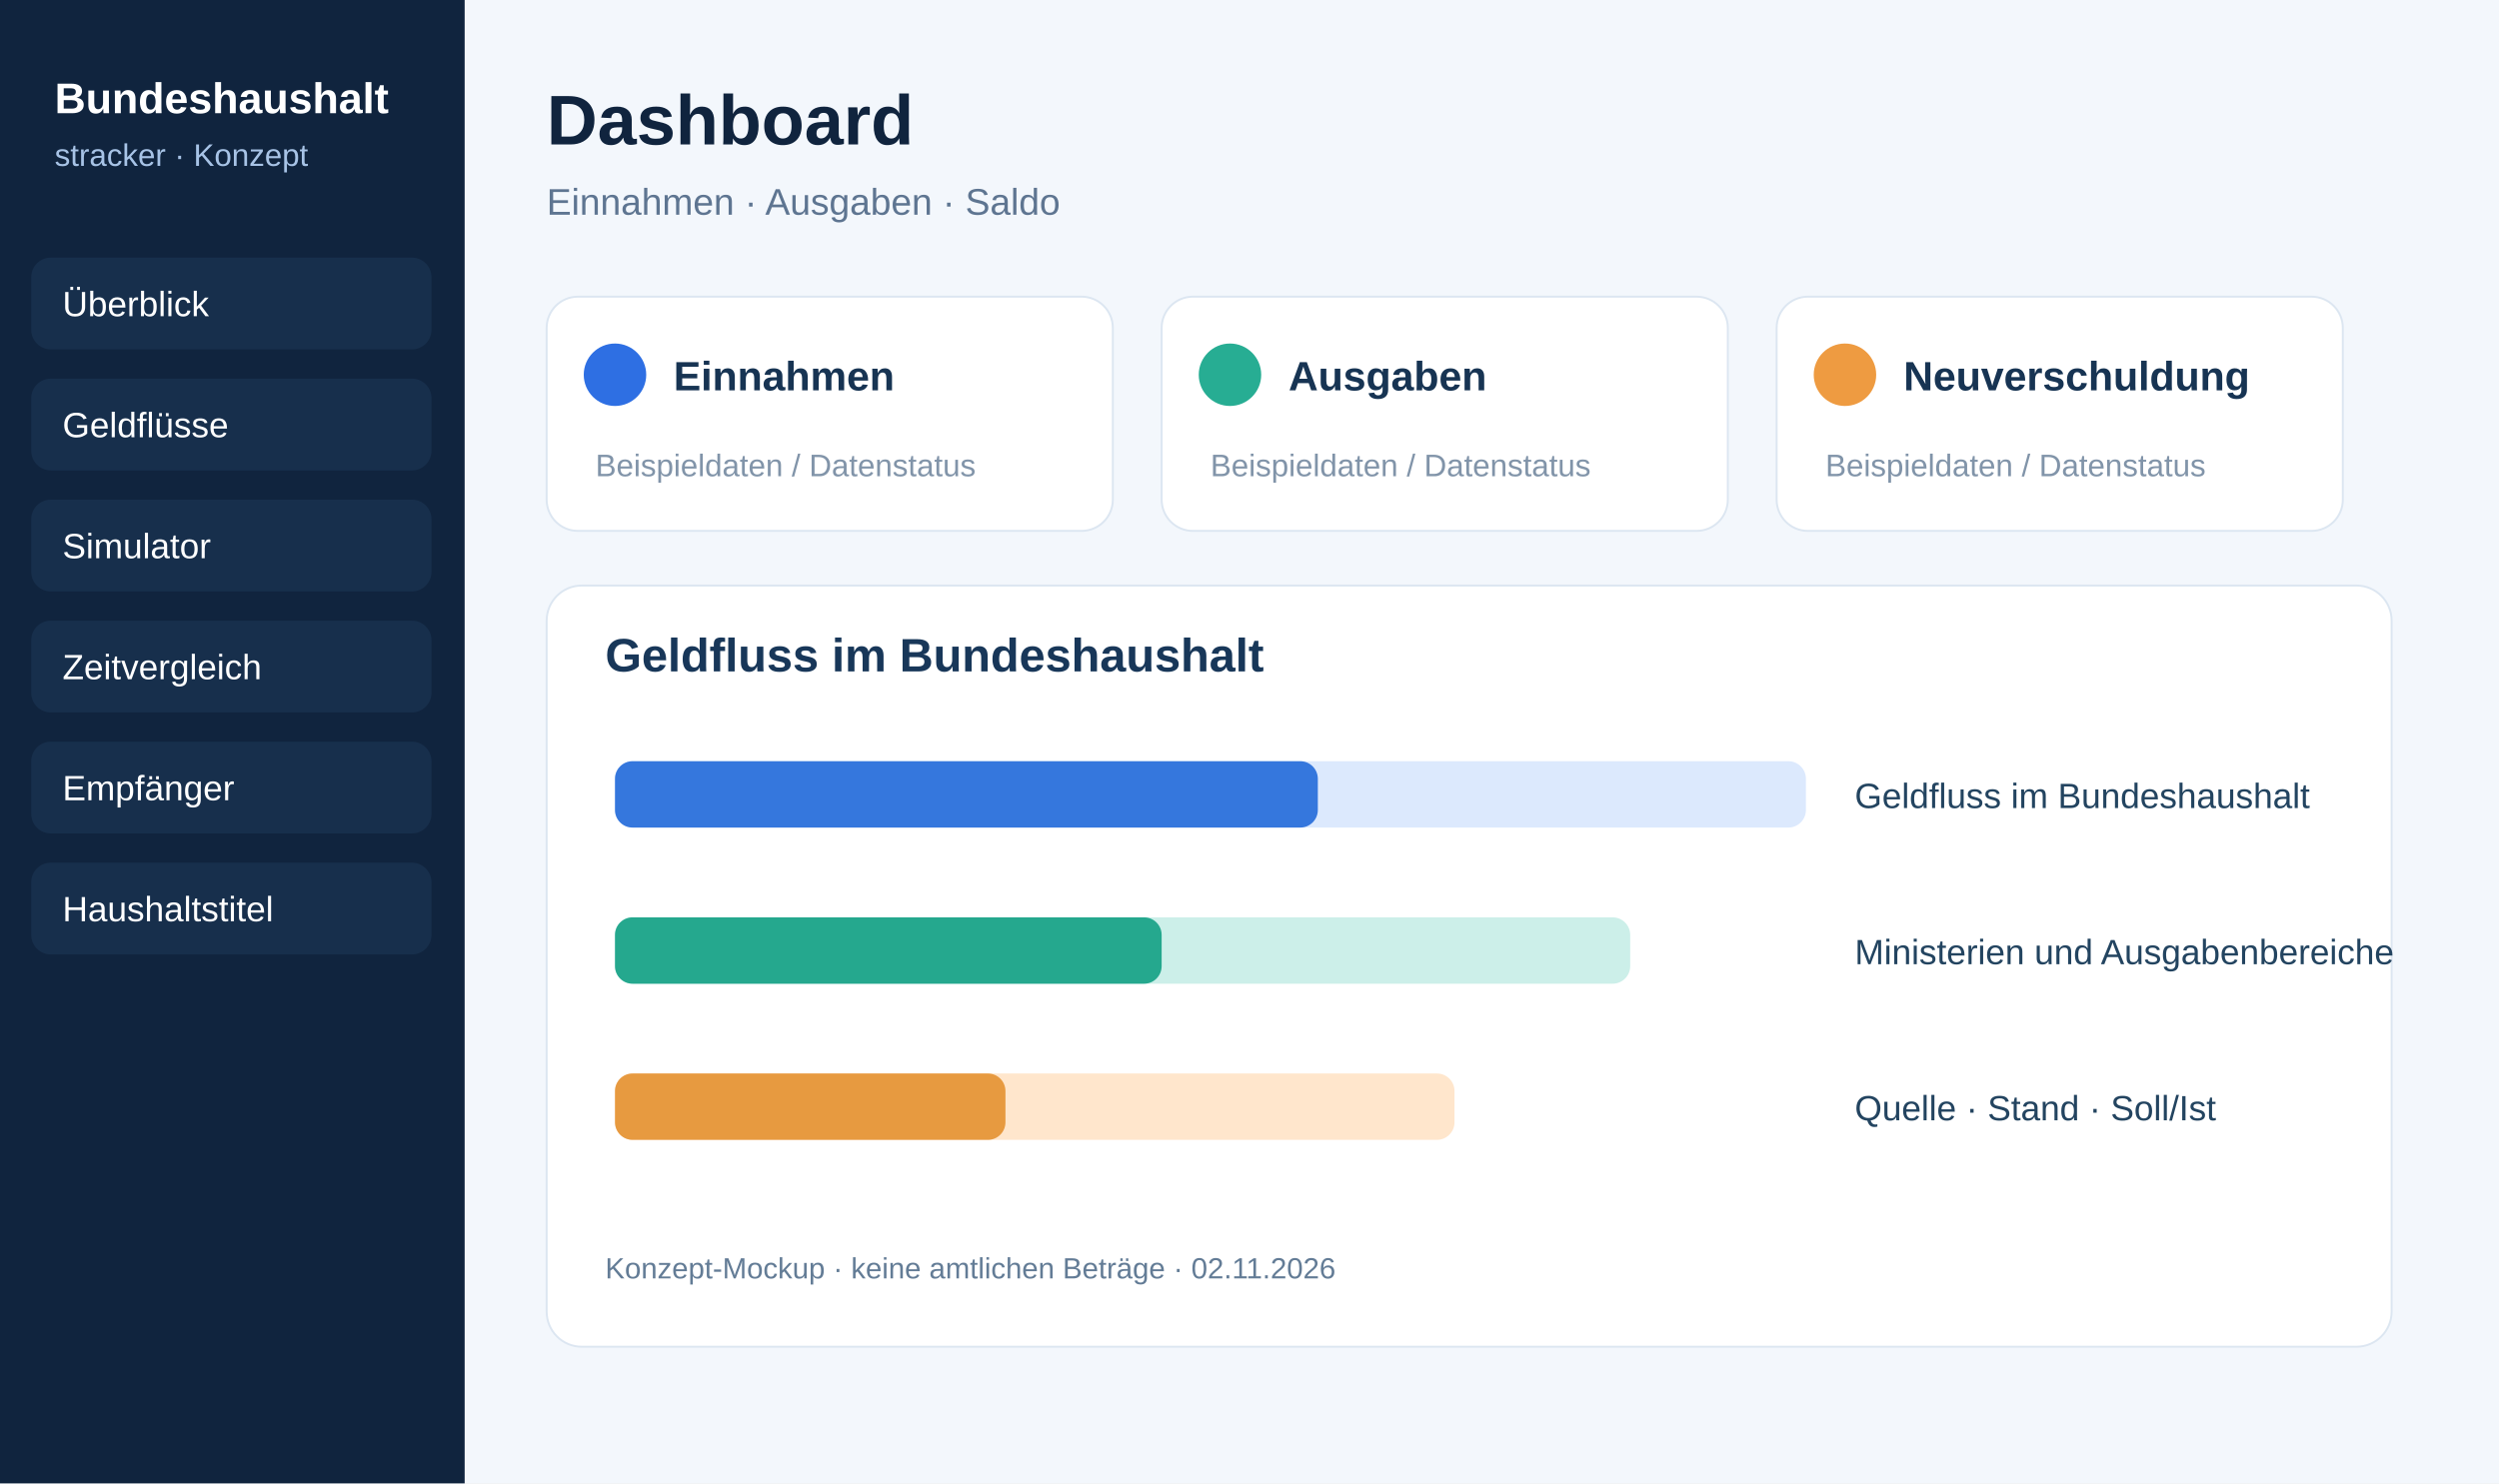
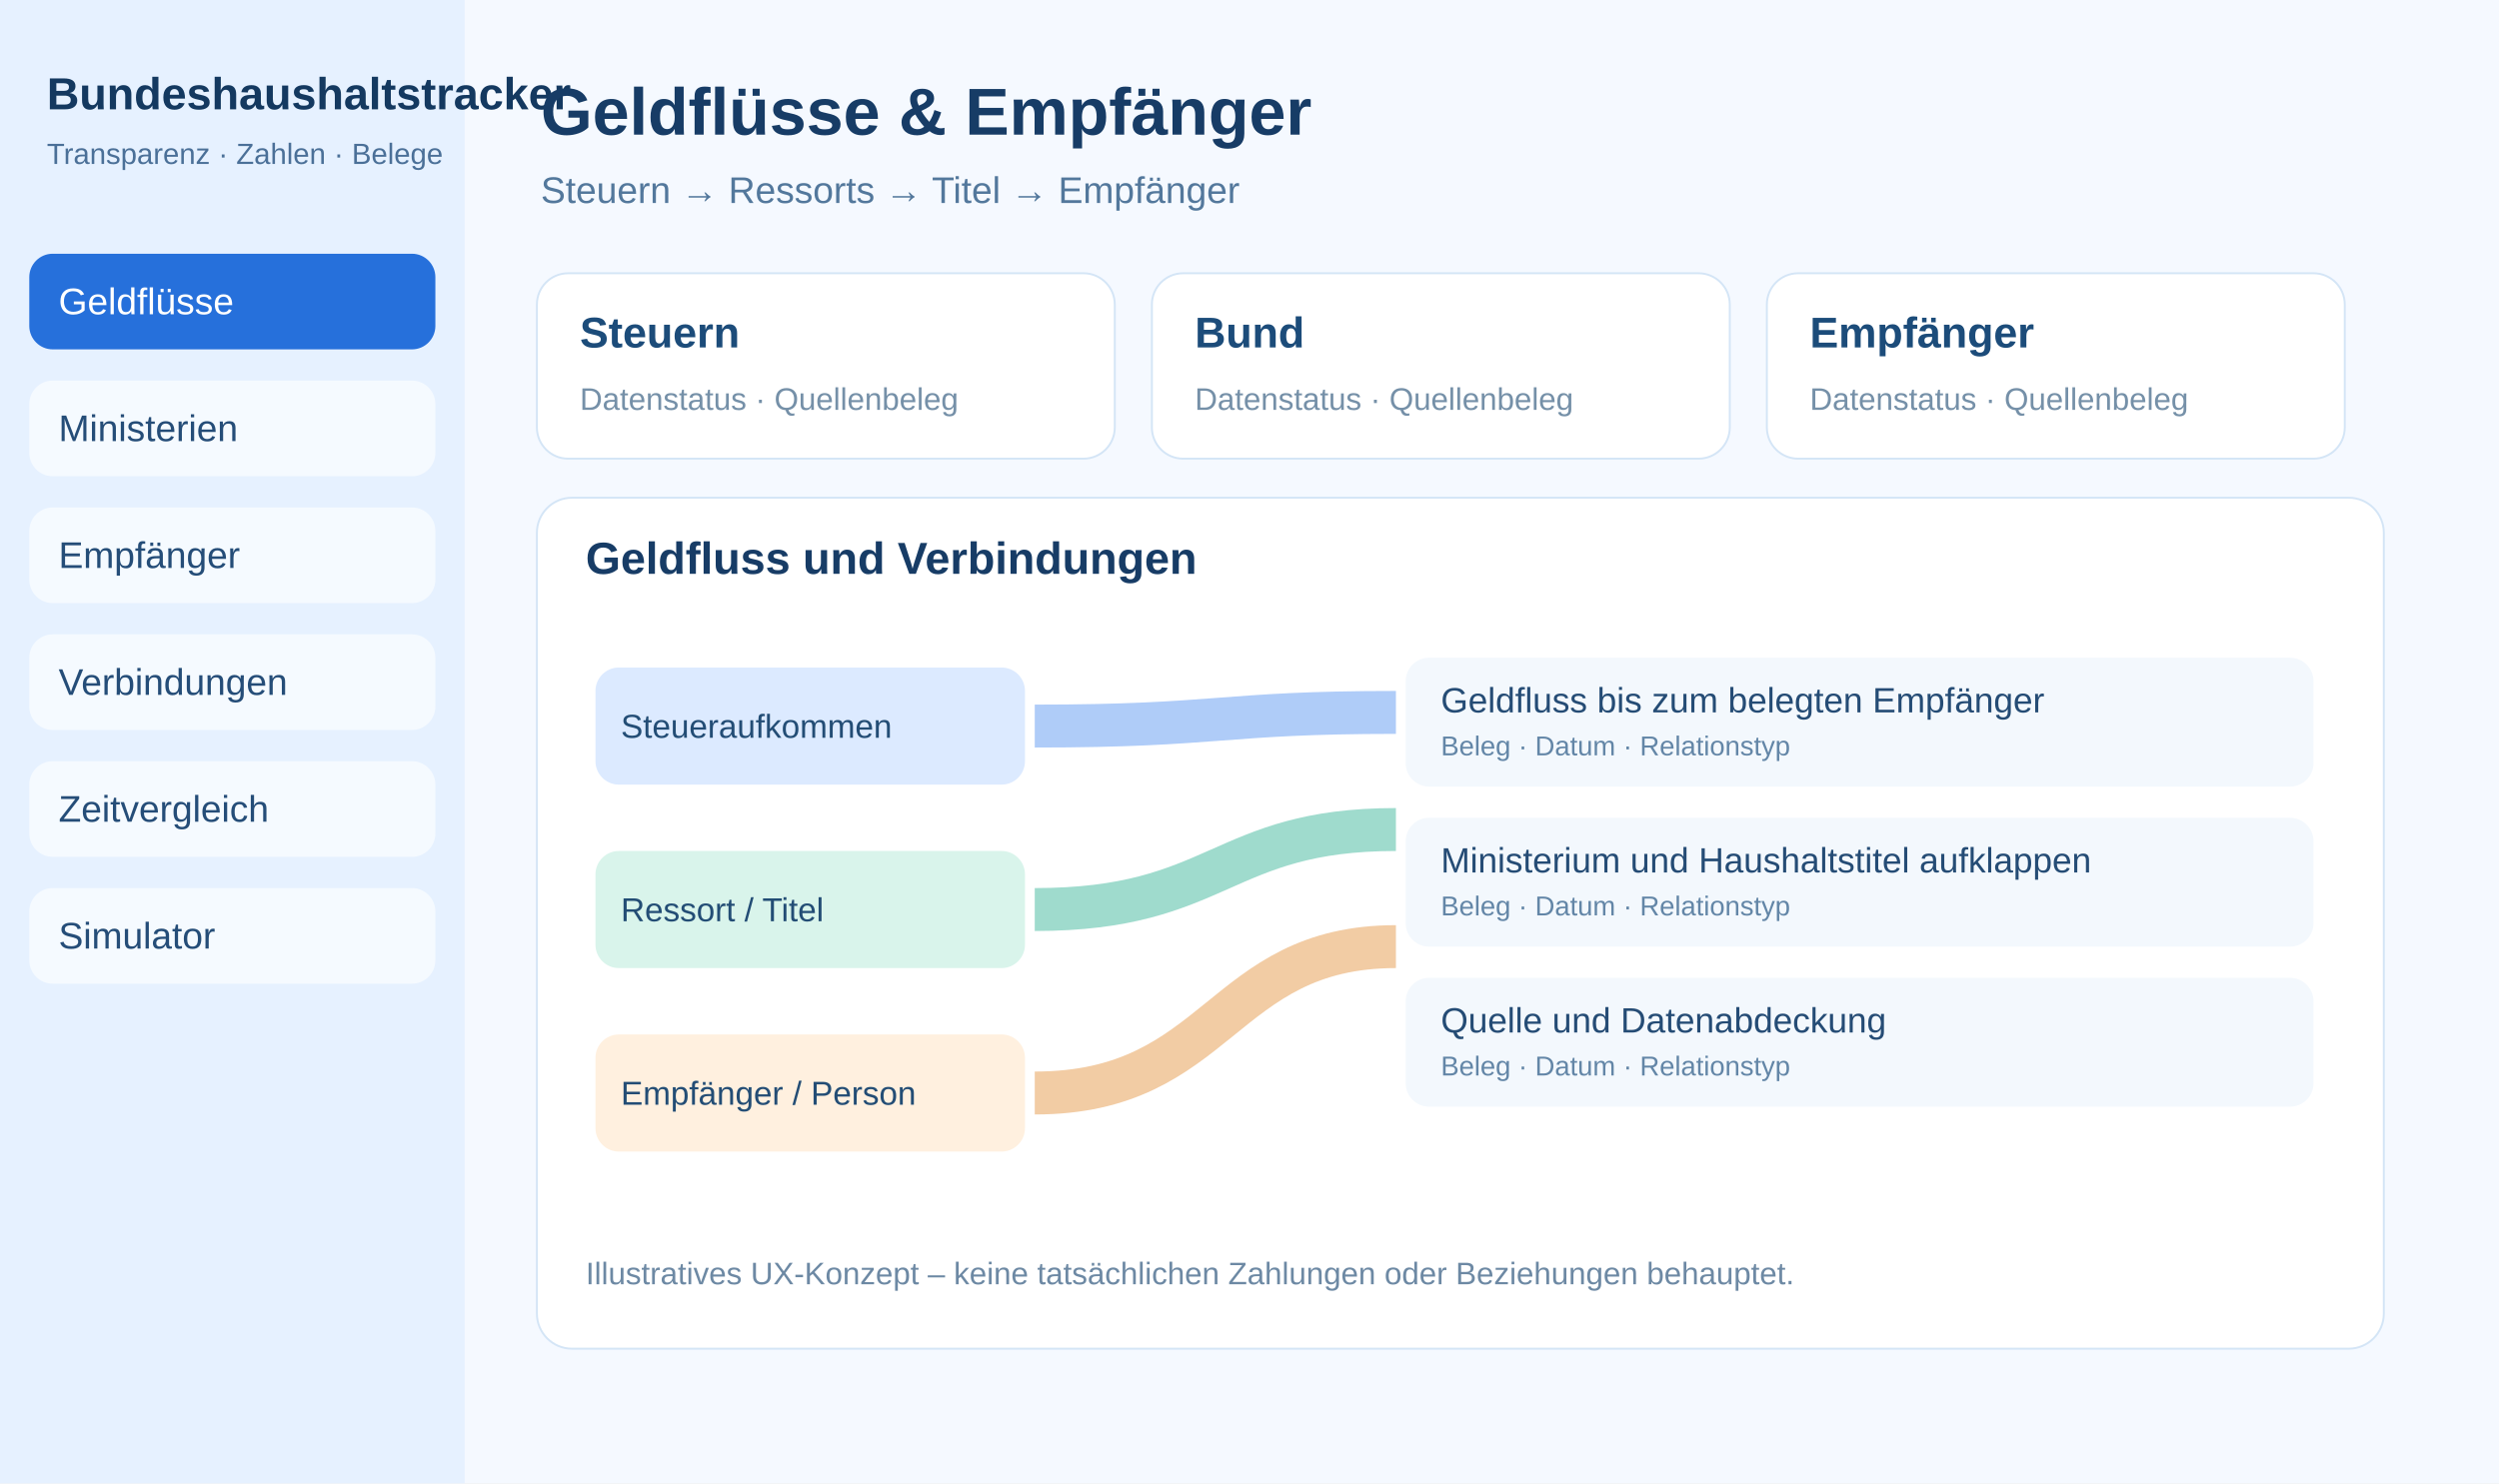
- <svg xmlns="http://www.w3.org/2000/svg" viewBox="0 0 1280 760" role="img" aria-label="Dashboard Designmockup">
-   <rect width="1280" height="760" fill="#f3f7fc" />
-   <rect width="238" height="760" fill="#10243e" />
-   <text x="28" y="58" font-size="22" fill="white" font-family="Arial" font-weight="bold">Bundeshaushalt</text>
-   <text x="28" y="85" font-size="16" fill="#a7c3e6" font-family="Arial">stracker · Konzept</text>
-   <rect x="16" y="132" width="205" height="47" rx="10" fill="#172f4c" />
-   <text x="32" y="162" fill="#fff" font-size="18" font-family="Arial">Überblick</text>
-   <rect x="16" y="194" width="205" height="47" rx="10" fill="#172f4c" />
-   <text x="32" y="224" fill="#fff" font-size="18" font-family="Arial">Geldflüsse</text>
-   <rect x="16" y="256" width="205" height="47" rx="10" fill="#172f4c" />
-   <text x="32" y="286" fill="#fff" font-size="18" font-family="Arial">Simulator</text>
-   <rect x="16" y="318" width="205" height="47" rx="10" fill="#172f4c" />
-   <text x="32" y="348" fill="#fff" font-size="18" font-family="Arial">Zeitvergleich</text>
-   <rect x="16" y="380" width="205" height="47" rx="10" fill="#172f4c" />
-   <text x="32" y="410" fill="#fff" font-size="18" font-family="Arial">Empfänger</text>
-   <rect x="16" y="442" width="205" height="47" rx="10" fill="#172f4c" />
-   <text x="32" y="472" fill="#fff" font-size="18" font-family="Arial">Haushaltstitel</text>
-   <text x="280" y="74" font-size="36" font-family="Arial" font-weight="bold" fill="#10243e">Dashboard</text>
-   <text x="280" y="110" font-size="19" font-family="Arial" fill="#5e7591">Einnahmen · Ausgaben · Saldo</text>
-   <rect x="280" y="152" width="290" height="120" rx="16" fill="white" stroke="#dce6f1" />
-   <circle cx="315" cy="192" r="16" fill="#2e6fe3" />
-   <text x="345" y="200" font-size="21" font-family="Arial" fill="#173453" font-weight="bold">Einnahmen</text>
-   <text x="305" y="244" font-size="16" font-family="Arial" fill="#8194a9">Beispieldaten / Datenstatus</text>
-   <rect x="595" y="152" width="290" height="120" rx="16" fill="white" stroke="#dce6f1" />
-   <circle cx="630" cy="192" r="16" fill="#27ad93" />
-   <text x="660" y="200" font-size="21" font-family="Arial" fill="#173453" font-weight="bold">Ausgaben</text>
-   <text x="620" y="244" font-size="16" font-family="Arial" fill="#8194a9">Beispieldaten / Datenstatus</text>
-   <rect x="910" y="152" width="290" height="120" rx="16" fill="white" stroke="#dce6f1" />
-   <circle cx="945" cy="192" r="16" fill="#ee9b41" />
-   <text x="975" y="200" font-size="21" font-family="Arial" fill="#173453" font-weight="bold">Neuverschuldung</text>
-   <text x="935" y="244" font-size="16" font-family="Arial" fill="#8194a9">Beispieldaten / Datenstatus</text>
-   <rect x="280" y="300" width="945" height="390" rx="18" fill="white" stroke="#dce6f1" />
-   <text x="310" y="344" font-size="24" font-family="Arial" font-weight="bold" fill="#183759">Geldfluss im Bundeshaushalt</text>
-   <rect x="315" y="390" width="610" height="34" rx="9" fill="#dce9fd" />
-   <rect x="315" y="390" width="360" height="34" rx="9" fill="#3577dd" />
-   <text x="950" y="414" font-size="18" font-family="Arial" fill="#234460">Geldfluss im Bundeshaushalt</text>
-   <rect x="315" y="470" width="520" height="34" rx="9" fill="#ccefe9" />
-   <rect x="315" y="470" width="280" height="34" rx="9" fill="#25a88e" />
-   <text x="950" y="494" font-size="18" font-family="Arial" fill="#234460">Ministerien und Ausgabenbereiche</text>
-   <rect x="315" y="550" width="430" height="34" rx="9" fill="#ffe6cc" />
-   <rect x="315" y="550" width="200" height="34" rx="9" fill="#e79a40" />
-   <text x="950" y="574" font-size="18" font-family="Arial" fill="#234460">Quelle · Stand · Soll/Ist</text>
-   <text x="310" y="655" font-size="15" font-family="Arial" fill="#637c96">Konzept-Mockup · keine amtlichen Beträge · 02.11.2026</text>
+ <svg xmlns="http://www.w3.org/2000/svg" viewBox="0 0 1280 760">
+   <rect width="1280" height="760" fill="#f5f9ff" />
+   <rect width="238" height="760" fill="#e6f1ff" />
+   <text x="24" y="56" font-size="23" font-family="Arial" font-weight="bold" fill="#143960">Bundeshaushaltstracker</text>
+   <text x="24" y="84" font-size="15" font-family="Arial" fill="#4b7098">Transparenz · Zahlen · Belege</text>
+   <rect x="15" y="130" width="208" height="49" rx="12" fill="#2670db" />
+   <text x="30" y="161" fill="white" font-size="19" font-family="Arial">Geldflüsse</text>
+   <rect x="15" y="195" width="208" height="49" rx="12" fill="#f5faff" />
+   <text x="30" y="226" fill="#254d78" font-size="19" font-family="Arial">Ministerien</text>
+   <rect x="15" y="260" width="208" height="49" rx="12" fill="#f5faff" />
+   <text x="30" y="291" fill="#254d78" font-size="19" font-family="Arial">Empfänger</text>
+   <rect x="15" y="325" width="208" height="49" rx="12" fill="#f5faff" />
+   <text x="30" y="356" fill="#254d78" font-size="19" font-family="Arial">Verbindungen</text>
+   <rect x="15" y="390" width="208" height="49" rx="12" fill="#f5faff" />
+   <text x="30" y="421" fill="#254d78" font-size="19" font-family="Arial">Zeitvergleich</text>
+   <rect x="15" y="455" width="208" height="49" rx="12" fill="#f5faff" />
+   <text x="30" y="486" fill="#254d78" font-size="19" font-family="Arial">Simulator</text>
+   <text x="277" y="69" font-size="34" font-family="Arial" font-weight="bold" fill="#173c66">Geldflüsse &amp; Empfänger</text>
+   <text x="277" y="104" font-size="19" font-family="Arial" fill="#53789c">Steuern → Ressorts → Titel → Empfänger</text>
+   <rect x="275" y="140" width="296" height="95" rx="16" fill="#fff" stroke="#d4e5f6" />
+   <text x="297" y="178" font-size="22" font-family="Arial" font-weight="bold" fill="#1c4c7a">Steuern</text>
+   <text x="297" y="210" font-size="16" font-family="Arial" fill="#7590a8">Datenstatus · Quellenbeleg</text>
+   <rect x="590" y="140" width="296" height="95" rx="16" fill="#fff" stroke="#d4e5f6" />
+   <text x="612" y="178" font-size="22" font-family="Arial" font-weight="bold" fill="#1c4c7a">Bund</text>
+   <text x="612" y="210" font-size="16" font-family="Arial" fill="#7590a8">Datenstatus · Quellenbeleg</text>
+   <rect x="905" y="140" width="296" height="95" rx="16" fill="#fff" stroke="#d4e5f6" />
+   <text x="927" y="178" font-size="22" font-family="Arial" font-weight="bold" fill="#1c4c7a">Empfänger</text>
+   <text x="927" y="210" font-size="16" font-family="Arial" fill="#7590a8">Datenstatus · Quellenbeleg</text>
+   <rect x="275" y="255" width="946" height="436" rx="18" fill="white" stroke="#d4e5f6" />
+   <text x="300" y="294" font-size="23" font-family="Arial" fill="#173c66" font-weight="bold">Geldfluss und Verbindungen</text>
+   <rect x="305" y="342" width="220" height="60" rx="12" fill="#dceaff" />
+   <text x="318" y="378" font-family="Arial" font-size="17" fill="#234d75">Steueraufkommen</text>
+   <path d="M 530 372 C 625 372, 625 365, 715 365" stroke="#6da2f2" stroke-width="22" fill="none" opacity=".55" />
+   <rect x="720" y="337" width="465" height="66" rx="12" fill="#f3f8fd" />
+   <text x="738" y="365" font-size="18" font-family="Arial" fill="#254c75">Geldfluss bis zum belegten Empfänger</text>
+   <text x="738" y="387" font-size="14" font-family="Arial" fill="#6386a7">Beleg · Datum · Relationstyp</text>
+   <rect x="305" y="436" width="220" height="60" rx="12" fill="#d9f4eb" />
+   <text x="318" y="472" font-family="Arial" font-size="17" fill="#234d75">Ressort / Titel</text>
+   <path d="M 530 466 C 625 466, 625 425, 715 425" stroke="#50bda4" stroke-width="22" fill="none" opacity=".55" />
+   <rect x="720" y="419" width="465" height="66" rx="12" fill="#f3f8fd" />
+   <text x="738" y="447" font-size="18" font-family="Arial" fill="#254c75">Ministerium und Haushaltstitel aufklappen</text>
+   <text x="738" y="469" font-size="14" font-family="Arial" fill="#6386a7">Beleg · Datum · Relationstyp</text>
+   <rect x="305" y="530" width="220" height="60" rx="12" fill="#fff0df" />
+   <text x="318" y="566" font-family="Arial" font-size="17" fill="#234d75">Empfänger / Person</text>
+   <path d="M 530 560 C 625 560, 625 485, 715 485" stroke="#e7a25a" stroke-width="22" fill="none" opacity=".55" />
+   <rect x="720" y="501" width="465" height="66" rx="12" fill="#f3f8fd" />
+   <text x="738" y="529" font-size="18" font-family="Arial" fill="#254c75">Quelle und Datenabdeckung</text>
+   <text x="738" y="551" font-size="14" font-family="Arial" fill="#6386a7">Beleg · Datum · Relationstyp</text>
+   <text x="300" y="658" font-size="16" font-family="Arial" fill="#6d89a4">Illustratives UX-Konzept – keine tatsächlichen Zahlungen oder Beziehungen behauptet.</text>
</svg>
